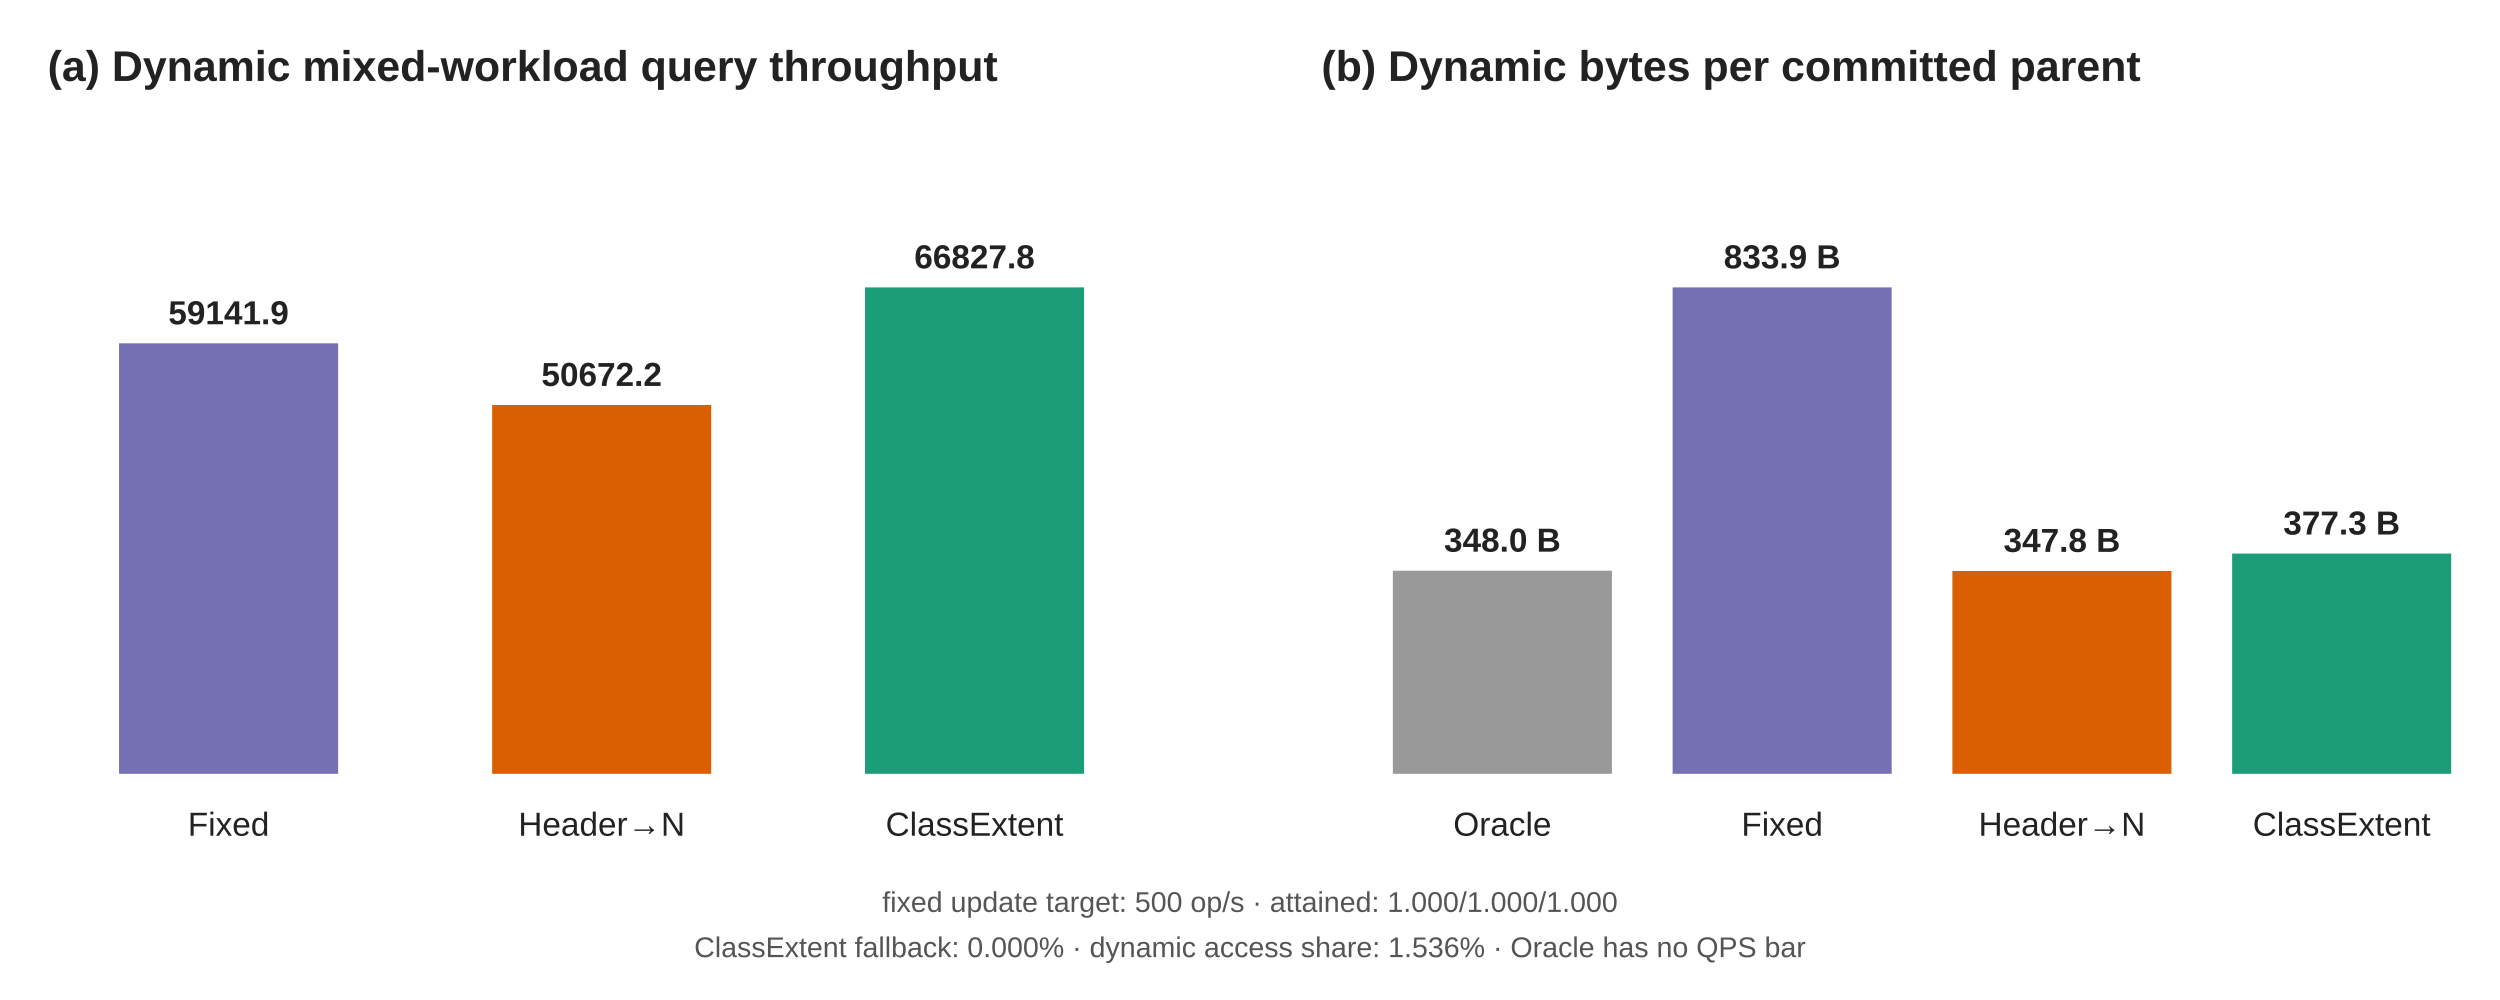
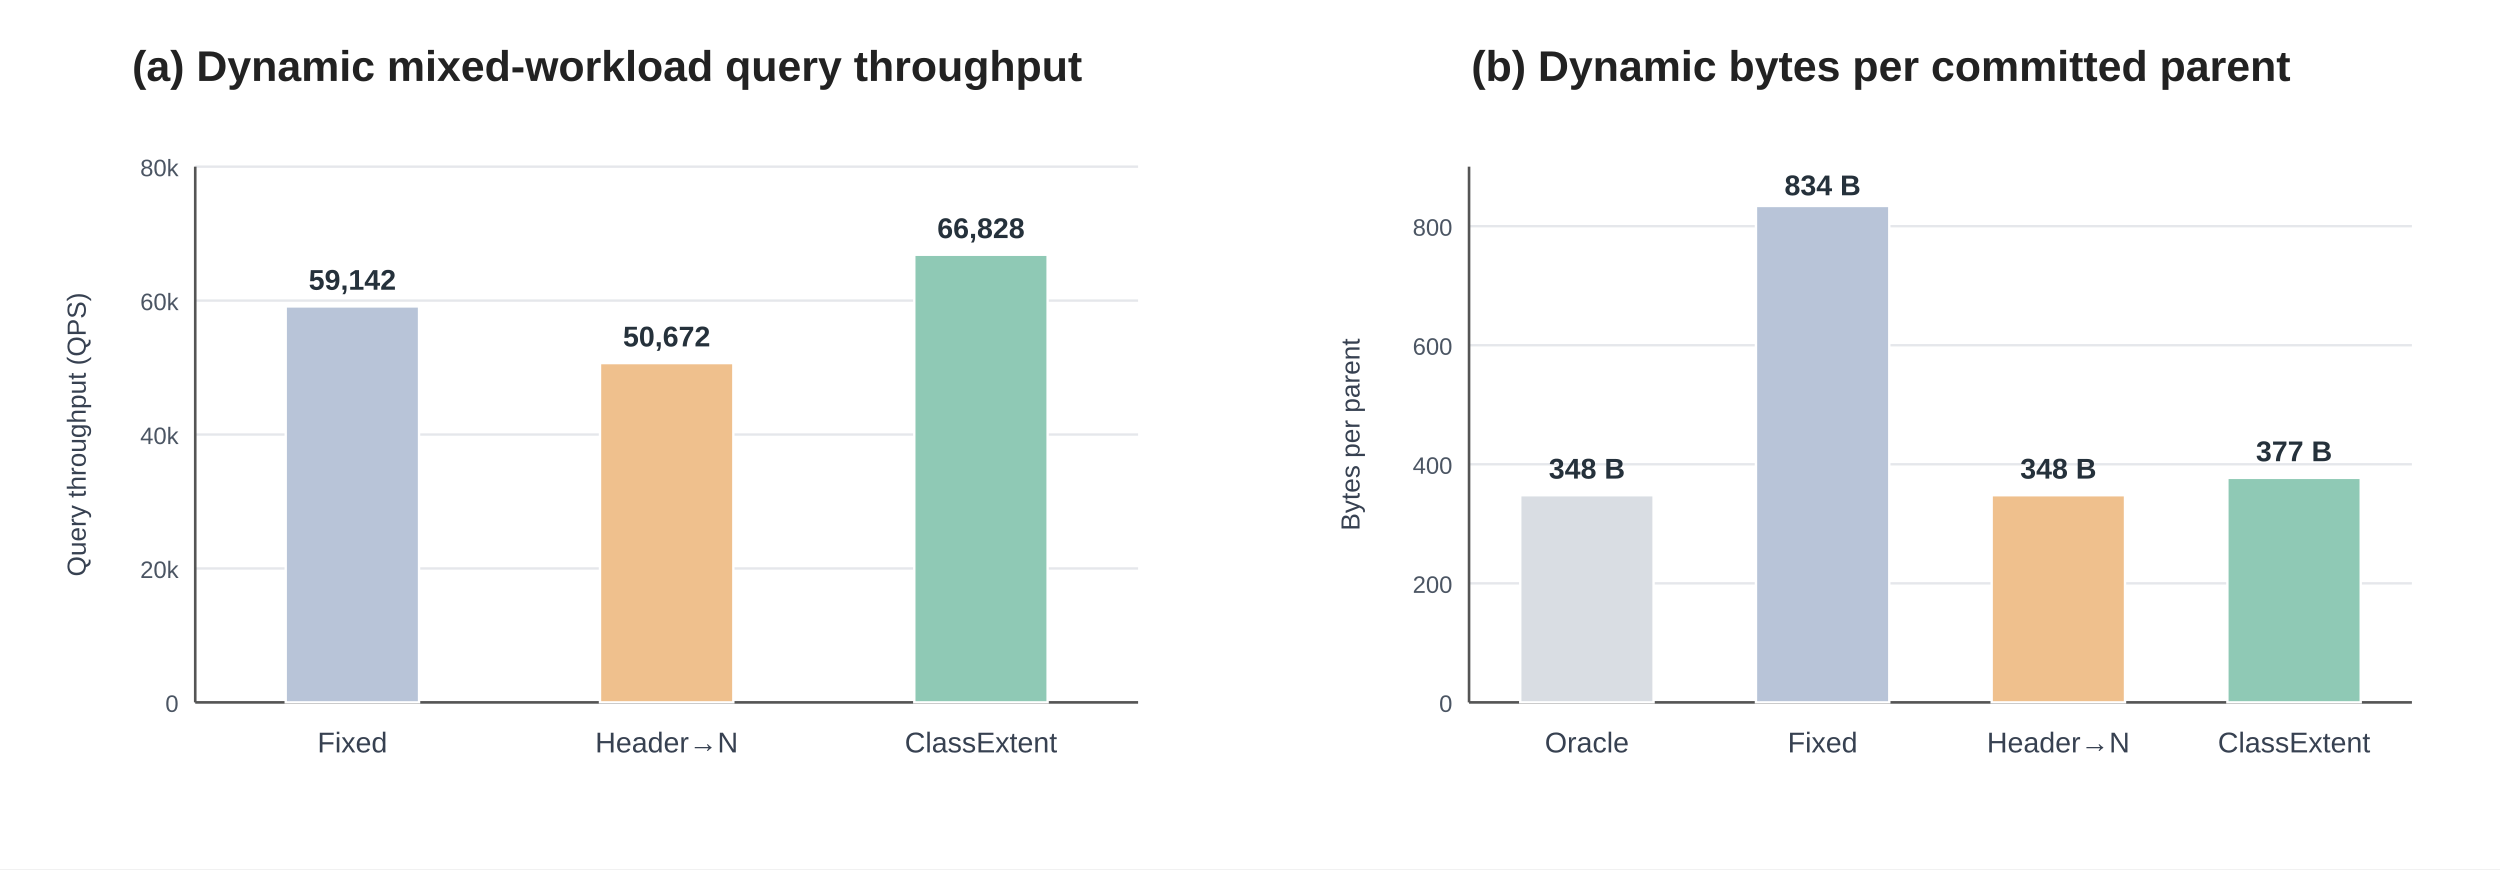
- <svg xmlns="http://www.w3.org/2000/svg" width="1050" height="420" viewBox="0 0 1050 420">
+ <svg xmlns="http://www.w3.org/2000/svg" width="1050" height="365" viewBox="0 0 1050 365">
  <style>
text { font-family: Arial, "Noto Sans", sans-serif; fill: #222; }
.title { font-size: 18px; font-weight: 700; }
- .label { font-size: 14px; }
- .small { font-size: 12px; fill: #555; }
- .value { font-size: 14px; font-weight: 700; }
- .axis { stroke: #555; stroke-width: 1; }
- .grid { stroke: #ddd; stroke-width: 1; }
+ .label { font-size: 12px; fill: #374151; }
+ .small { font-size: 11px; fill: #555; }
+ .value { font-size: 12px; font-weight: 700; fill: #25313b; }
+ .tick { font-size: 10px; fill: #4b5563; }
+ .axis-title { font-size: 11px; fill: #374151; }
+ .axis { stroke: #555; stroke-width: 1.1; }
+ .grid { stroke: #e5e7eb; stroke-width: 1; }
</style>
  <rect width="100%" height="100%" fill="white" />
-   <text class="title" x="20" y="34">(a) Dynamic mixed-workload query throughput</text>
-   <rect x="50.0" y="144.2" width="92" height="180.8" fill="#7570b3" />
-   <text class="value" x="96.0" y="136.2" text-anchor="middle">59141.9</text>
-   <text class="label" x="96.0" y="351" text-anchor="middle">Fixed</text>
-   <rect x="206.7" y="170.1" width="92" height="154.9" fill="#d95f02" />
-   <text class="value" x="252.7" y="162.1" text-anchor="middle">50672.2</text>
-   <text class="label" x="252.7" y="351" text-anchor="middle">Header→N</text>
-   <rect x="363.3" y="120.7" width="92" height="204.3" fill="#1b9e77" />
-   <text class="value" x="409.3" y="112.7" text-anchor="middle">66827.8</text>
-   <text class="label" x="409.3" y="351" text-anchor="middle">ClassExtent</text>
-   <text class="title" x="555" y="34">(b) Dynamic bytes per committed parent</text>
-   <rect x="585.0" y="239.7" width="92" height="85.3" fill="#999999" />
-   <text class="value" x="631.0" y="231.7" text-anchor="middle">348.0 B</text>
-   <text class="label" x="631.0" y="351" text-anchor="middle">Oracle</text>
-   <rect x="702.5" y="120.7" width="92" height="204.3" fill="#7570b3" />
-   <text class="value" x="748.5" y="112.7" text-anchor="middle">833.9 B</text>
-   <text class="label" x="748.5" y="351" text-anchor="middle">Fixed</text>
-   <rect x="820.0" y="239.8" width="92" height="85.2" fill="#d95f02" />
-   <text class="value" x="866.0" y="231.8" text-anchor="middle">347.8 B</text>
-   <text class="label" x="866.0" y="351" text-anchor="middle">Header→N</text>
-   <rect x="937.5" y="232.5" width="92" height="92.5" fill="#1b9e77" />
-   <text class="value" x="983.5" y="224.5" text-anchor="middle">377.3 B</text>
-   <text class="label" x="983.5" y="351" text-anchor="middle">ClassExtent</text>
-   <text class="small" x="525" y="383" text-anchor="middle">fixed update target: 500 op/s · attained: 1.000/1.000/1.000</text>
-   <text class="small" x="525" y="402" text-anchor="middle">ClassExtent fallback: 0.000% · dynamic access share: 1.536% · Oracle has no QPS bar</text>
+   <text class="title" x="255.0" y="34" text-anchor="middle">(a) Dynamic mixed-workload query throughput</text>
+   <line class="grid" x1="82" y1="295.00" x2="478" y2="295.00" />
+   <text class="tick" x="75" y="299.00" text-anchor="end">0</text>
+   <line class="grid" x1="82" y1="238.75" x2="478" y2="238.75" />
+   <text class="tick" x="75" y="242.75" text-anchor="end">20k</text>
+   <line class="grid" x1="82" y1="182.50" x2="478" y2="182.50" />
+   <text class="tick" x="75" y="186.50" text-anchor="end">40k</text>
+   <line class="grid" x1="82" y1="126.25" x2="478" y2="126.25" />
+   <text class="tick" x="75" y="130.25" text-anchor="end">60k</text>
+   <line class="grid" x1="82" y1="70.00" x2="478" y2="70.00" />
+   <text class="tick" x="75" y="74.00" text-anchor="end">80k</text>
+   <line class="axis" x1="82" y1="70" x2="82" y2="295" />
+   <line class="axis" x1="82" y1="295" x2="478" y2="295" />
+   <text class="axis-title" x="36" y="182.5" text-anchor="middle" transform="rotate(-90 36 182.5)">Query throughput (QPS)</text>
+   <rect x="120.0" y="128.7" width="56" height="166.3" fill="#b8c4d8" stroke="white" stroke-width="1" />
+   <text class="value" x="148.0" y="121.7" text-anchor="middle">59,142</text>
+   <text class="label" x="148.0" y="316" text-anchor="middle">Fixed</text>
+   <rect x="252.0" y="152.5" width="56" height="142.5" fill="#efc08d" stroke="white" stroke-width="1" />
+   <text class="value" x="280.0" y="145.5" text-anchor="middle">50,672</text>
+   <text class="label" x="280.0" y="316" text-anchor="middle">Header→N</text>
+   <rect x="384.0" y="107.0" width="56" height="188.0" fill="#8fc9b5" stroke="white" stroke-width="1" />
+   <text class="value" x="412.0" y="100.0" text-anchor="middle">66,828</text>
+   <text class="label" x="412.0" y="316" text-anchor="middle">ClassExtent</text>
+   <text class="title" x="790.0" y="34" text-anchor="middle">(b) Dynamic bytes per committed parent</text>
+   <line class="grid" x1="617" y1="295.00" x2="1013" y2="295.00" />
+   <text class="tick" x="610" y="299.00" text-anchor="end">0</text>
+   <line class="grid" x1="617" y1="245.00" x2="1013" y2="245.00" />
+   <text class="tick" x="610" y="249.00" text-anchor="end">200</text>
+   <line class="grid" x1="617" y1="195.00" x2="1013" y2="195.00" />
+   <text class="tick" x="610" y="199.00" text-anchor="end">400</text>
+   <line class="grid" x1="617" y1="145.00" x2="1013" y2="145.00" />
+   <text class="tick" x="610" y="149.00" text-anchor="end">600</text>
+   <line class="grid" x1="617" y1="95.00" x2="1013" y2="95.00" />
+   <text class="tick" x="610" y="99.00" text-anchor="end">800</text>
+   <line class="axis" x1="617" y1="70" x2="617" y2="295" />
+   <line class="axis" x1="617" y1="295" x2="1013" y2="295" />
+   <text class="axis-title" x="571" y="182.5" text-anchor="middle" transform="rotate(-90 571 182.5)">Bytes per parent</text>
+   <rect x="638.5" y="208.0" width="56" height="87.0" fill="#d9dde3" stroke="white" stroke-width="1" />
+   <text class="value" x="666.5" y="201.0" text-anchor="middle">348 B</text>
+   <text class="label" x="666.5" y="316" text-anchor="middle">Oracle</text>
+   <rect x="737.5" y="86.5" width="56" height="208.5" fill="#b8c4d8" stroke="white" stroke-width="1" />
+   <text class="value" x="765.5" y="82.0" text-anchor="middle">834 B</text>
+   <text class="label" x="765.5" y="316" text-anchor="middle">Fixed</text>
+   <rect x="836.5" y="208.0" width="56" height="87.0" fill="#efc08d" stroke="white" stroke-width="1" />
+   <text class="value" x="864.5" y="201.0" text-anchor="middle">348 B</text>
+   <text class="label" x="864.5" y="316" text-anchor="middle">Header→N</text>
+   <rect x="935.5" y="200.7" width="56" height="94.3" fill="#8fc9b5" stroke="white" stroke-width="1" />
+   <text class="value" x="963.5" y="193.7" text-anchor="middle">377 B</text>
+   <text class="label" x="963.5" y="316" text-anchor="middle">ClassExtent</text>
</svg>
